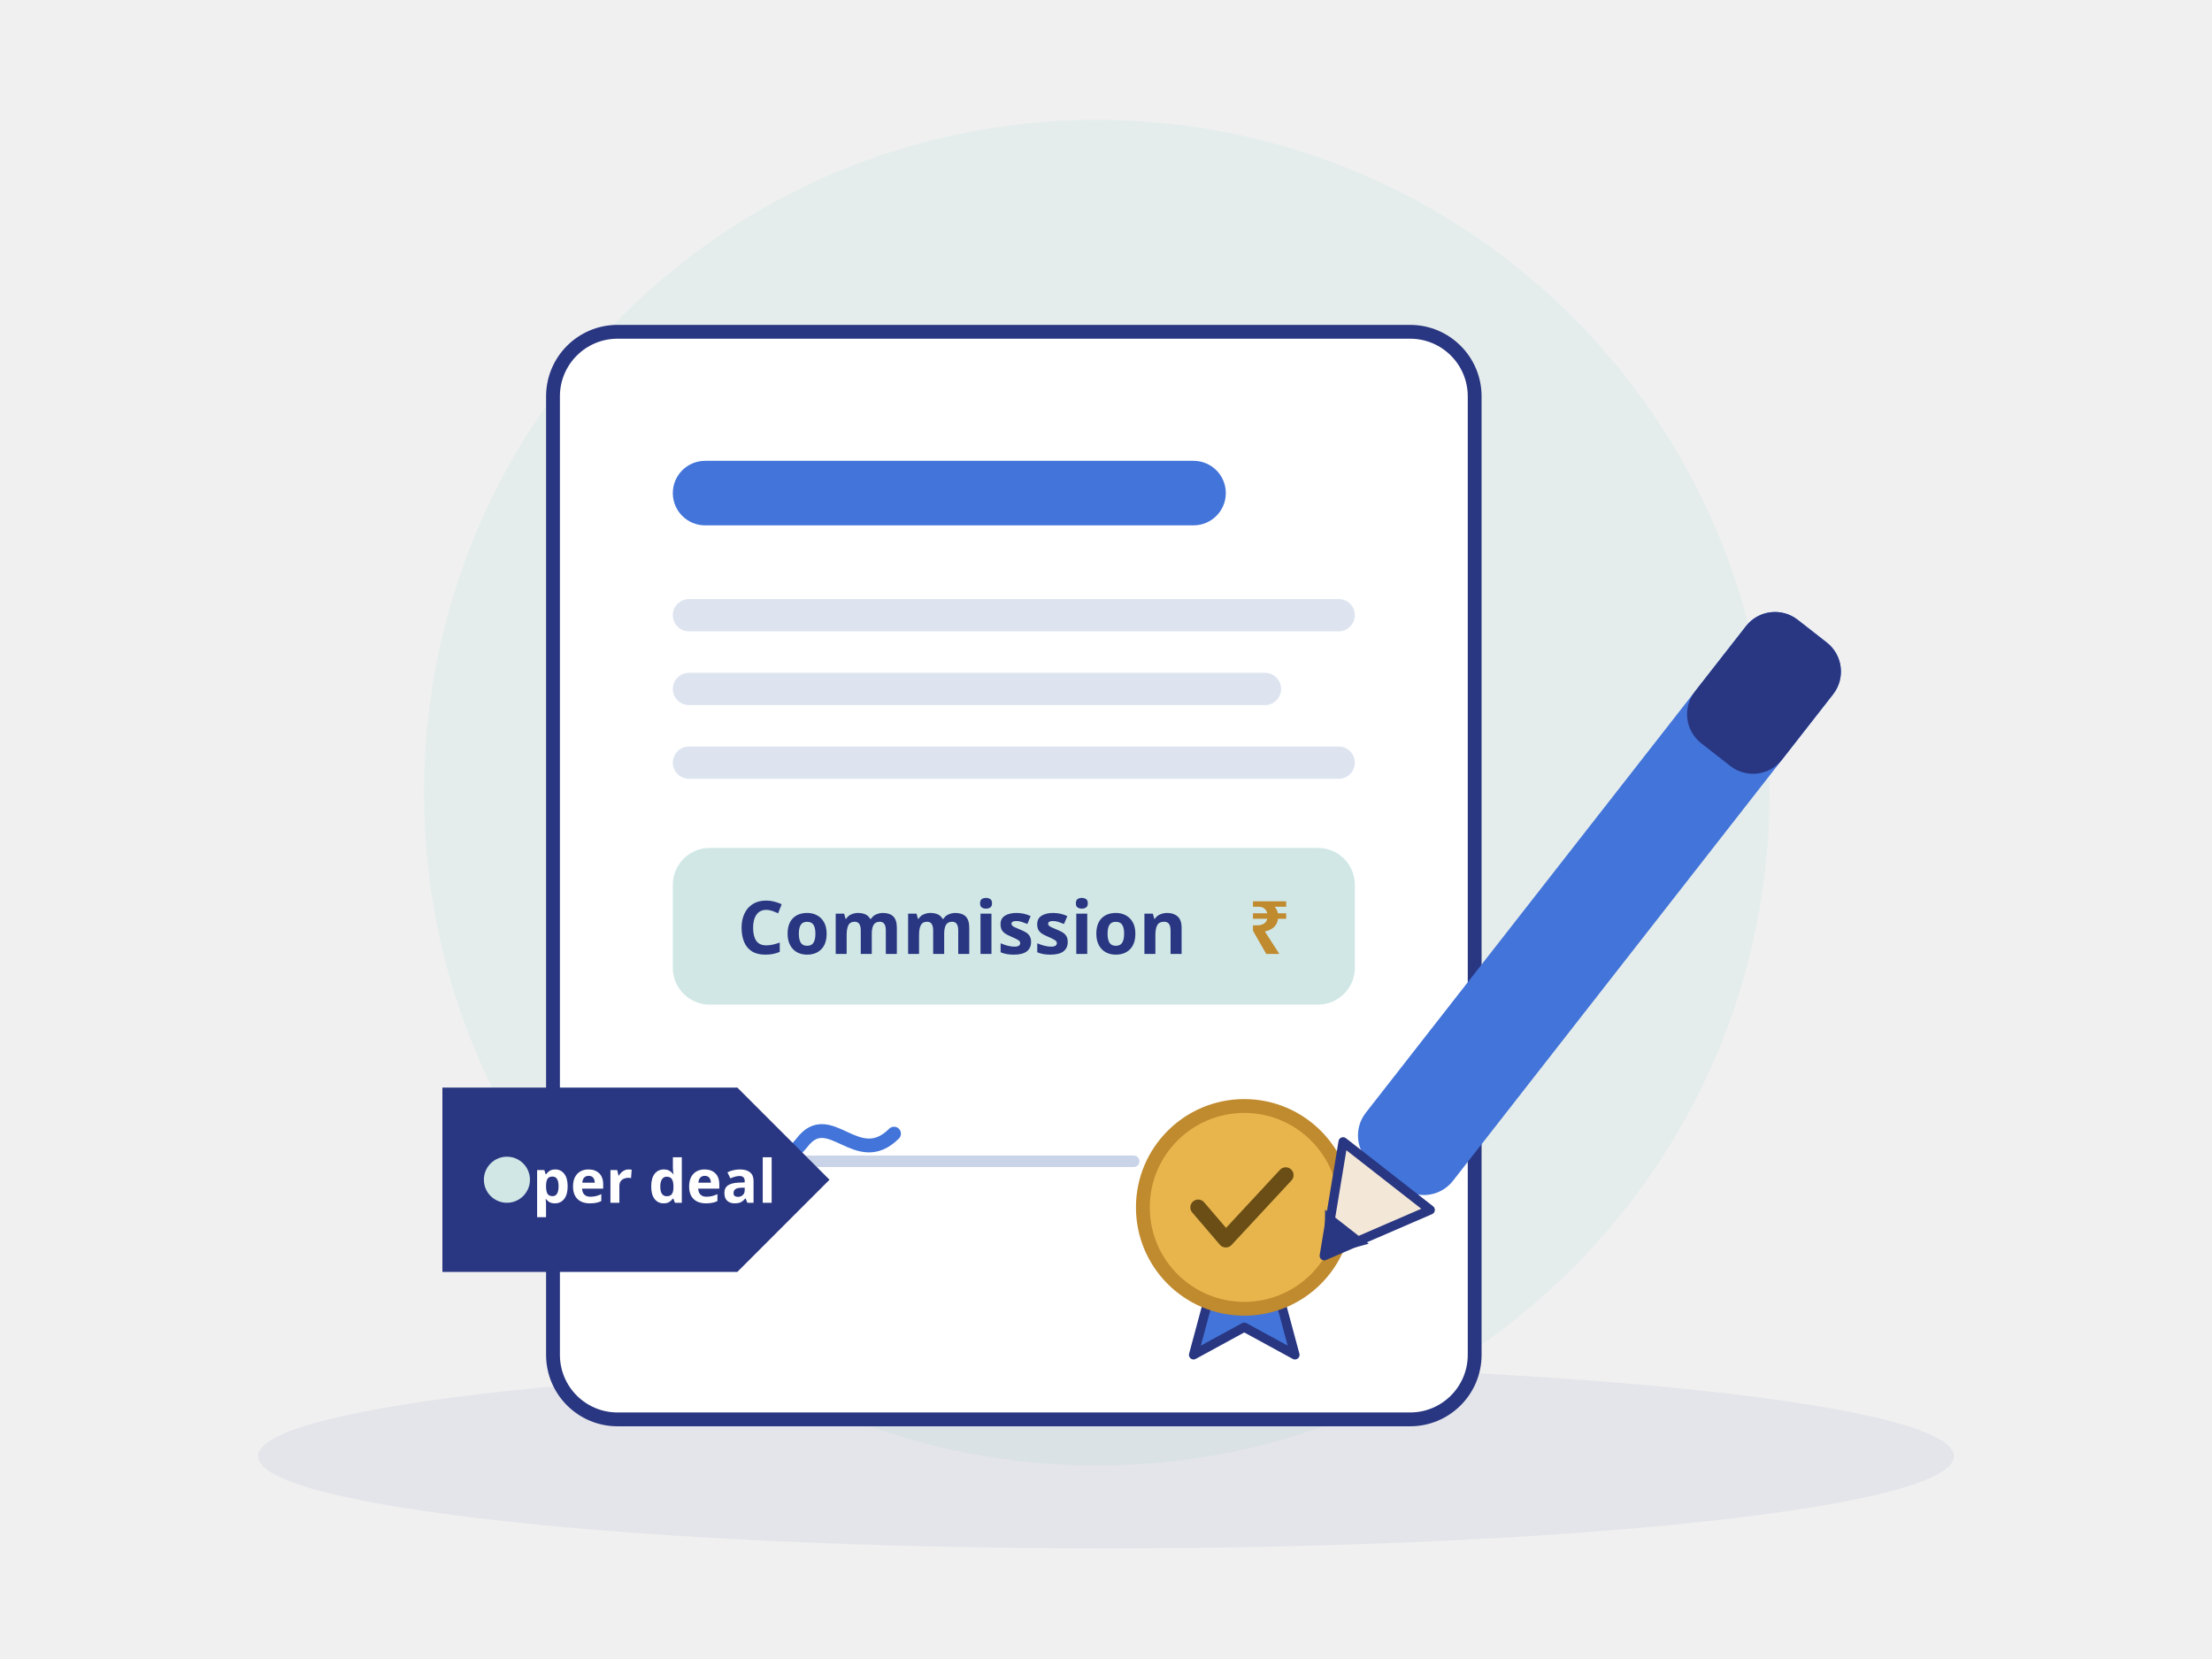
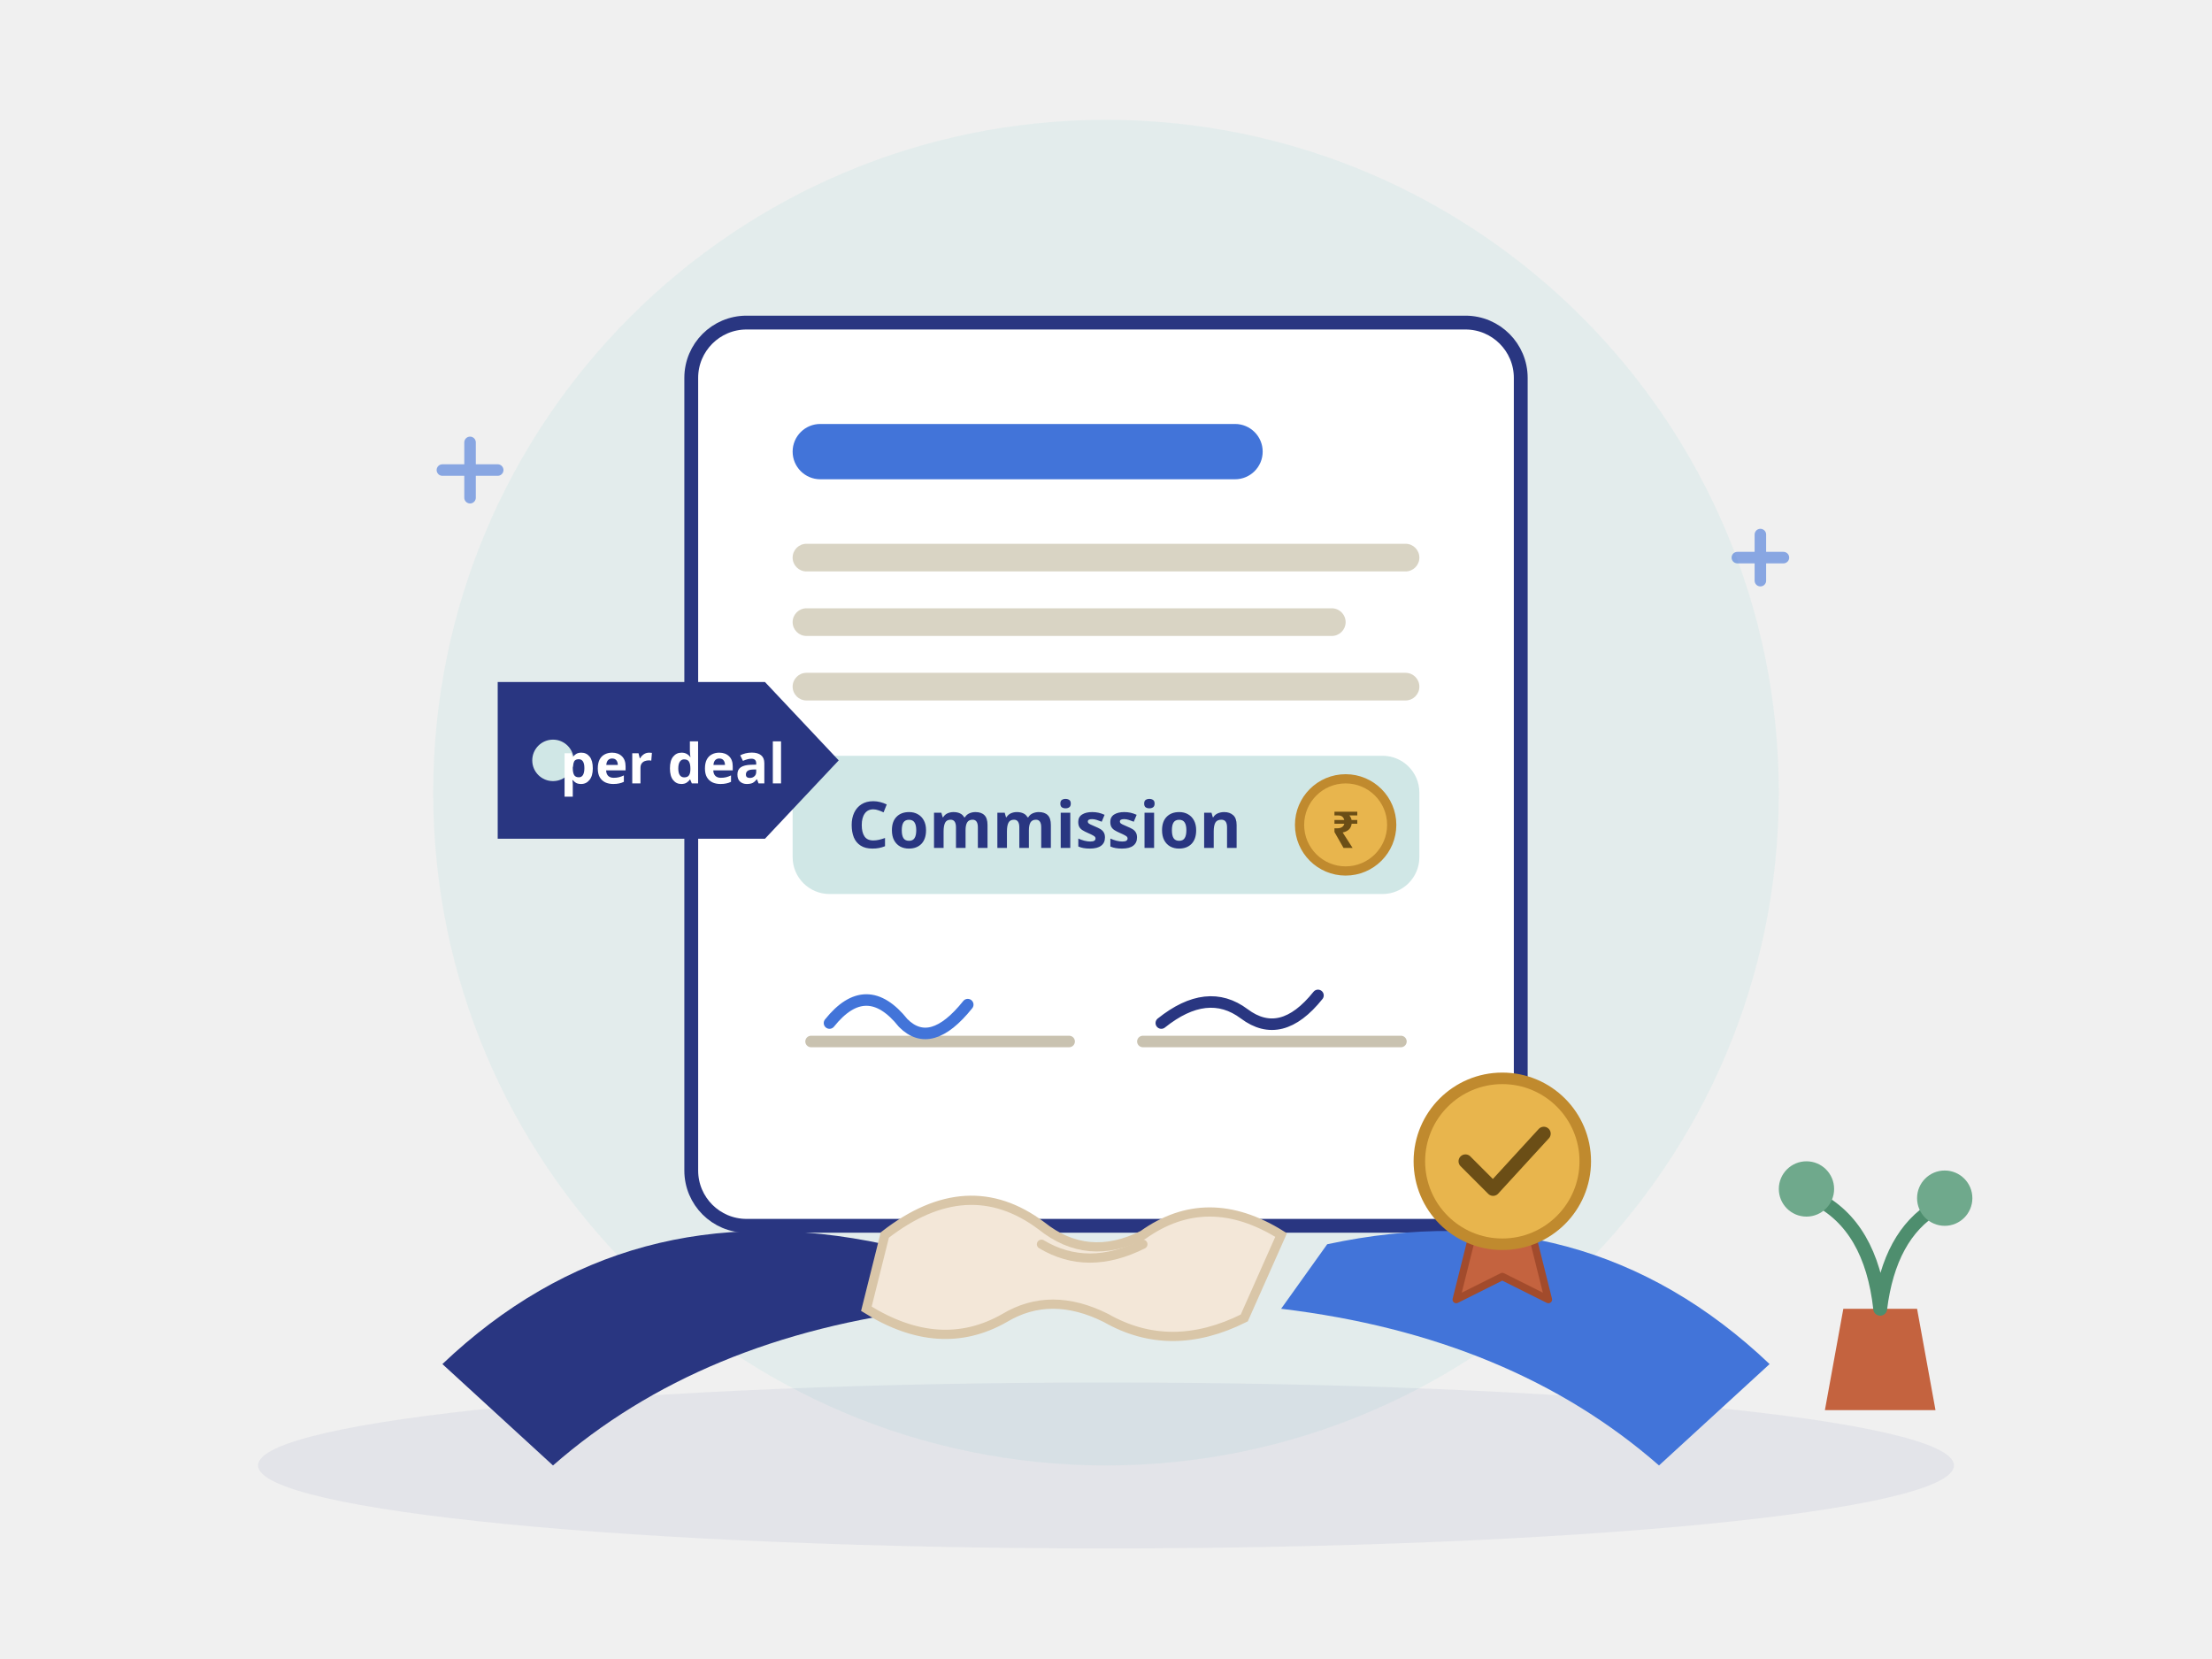
- <svg xmlns="http://www.w3.org/2000/svg" width="480" height="360" viewBox="0 0 480 360" fill="none" role="img">
-   <circle cx="238" cy="172" r="146" fill="#D0E7E6" opacity="0.35" />
-   <ellipse cx="240" cy="316" rx="184" ry="20" fill="#293681" opacity="0.06" />
-   <rect x="120" y="72" width="200" height="236" rx="14" fill="#FFFFFF" stroke="#293681" stroke-width="3" />
-   <rect x="146" y="100" width="120" height="14" rx="7" fill="#4274D9" />
-   <rect x="146" y="130" width="148" height="7" rx="3.5" fill="#DDE4F0" />
-   <rect x="146" y="146" width="132" height="7" rx="3.5" fill="#DDE4F0" />
-   <rect x="146" y="162" width="148" height="7" rx="3.5" fill="#DDE4F0" />
-   <rect x="146" y="184" width="148" height="34" rx="8" fill="#D0E7E6" />
-   <text x="160" y="207" font-family="system-ui, sans-serif" font-size="16" font-weight="700" fill="#293681">Commission</text>
-   <text x="280" y="207" font-family="system-ui, sans-serif" font-size="16" font-weight="700" fill="#C08A2E" text-anchor="end">₹</text>
-   <path d="M150 252 h96" stroke="#C9D4E8" stroke-width="2.5" stroke-linecap="round" />
-   <path d="M152 250 c8 -10 14 8 22 -2 c6 -8 12 6 20 -2" fill="none" stroke="#4274D9" stroke-width="3" stroke-linecap="round" />
-   <path d="M266 268 l-7 26 l11 -6 l11 6 l-7 -26 Z" fill="#4274D9" stroke="#293681" stroke-width="2" stroke-linejoin="round" />
-   <circle cx="270" cy="262" r="22" fill="#E8B54D" stroke="#C08A2E" stroke-width="3" />
-   <path d="M260 262 l6 7 l13 -14" fill="none" stroke="#6B4E16" stroke-width="3.4" stroke-linecap="round" stroke-linejoin="round" />
-   <g transform="rotate(38 344 200)">
-     <rect x="332" y="120" width="24" height="150" rx="8" fill="#4274D9" />
-     <rect x="332" y="120" width="24" height="34" rx="8" fill="#293681" />
-     <path d="M332 270 h24 l-12 22 Z" fill="#F3E7D8" stroke="#293681" stroke-width="2" stroke-linejoin="round" />
-     <path d="M338 284 h12 l-6 8 Z" fill="#293681" />
-   </g>
-   <g transform="translate(96,236)">
-     <path d="M0 0 h64 l20 20 l-20 20 h-64 Z" fill="#293681" />
-     <circle cx="14" cy="20" r="5" fill="#D0E7E6" />
-     <text x="46" y="25" font-family="system-ui, sans-serif" font-size="13" font-weight="700" fill="#FFFFFF" text-anchor="middle">per deal</text>
-   </g>
+ <svg xmlns="http://www.w3.org/2000/svg" width="480" height="360" fill="none" viewBox="0 0 480 360">
+   <circle cx="240" cy="172" r="146" fill="#d0e7e6" opacity=".4" />
+   <ellipse cx="240" cy="318" fill="#293681" opacity=".07" rx="184" ry="18" />
+   <rect width="180" height="196" x="150" y="70" fill="#fff" stroke="#293681" stroke-width="3" rx="12" />
+   <rect width="102" height="12" x="172" y="92" fill="#4274d9" rx="6" />
+   <rect width="136" height="6" x="172" y="118" fill="#d9d4c4" rx="3" />
+   <rect width="120" height="6" x="172" y="132" fill="#d9d4c4" rx="3" />
+   <rect width="136" height="6" x="172" y="146" fill="#d9d4c4" rx="3" />
+   <rect width="136" height="30" x="172" y="164" fill="#d0e7e6" rx="8" />
+   <text x="184" y="184" fill="#293681" font-family="system-ui, sans-serif" font-size="14" font-weight="700">Commission</text>
+   <circle cx="292" cy="179" r="10" fill="#e8b54d" stroke="#c08a2e" stroke-width="2" />
+   <text x="292" y="184" fill="#6b4e16" font-family="system-ui, sans-serif" font-size="11" font-weight="700" text-anchor="middle">₹</text>
+   <path stroke="#c9c2b0" stroke-linecap="round" stroke-width="2.5" d="M176 226h56m16 0h56" />
+   <path stroke="#4274d9" stroke-linecap="round" stroke-width="2.5" d="M180 222q8-10 16 0 6 6 14-4" />
+   <path stroke="#293681" stroke-linecap="round" stroke-width="2.5" d="M252 222q10-8 18-2t16-4" />
+   <path fill="#293681" d="M96 296q40-38 96-26l10 14q-50 6-82 34Z" />
+   <path fill="#4274d9" d="M384 296q-40-38-96-26l-10 14q50 6 82 34Z" />
+   <path fill="#f3e7d8" stroke="#d9c6a8" stroke-width="2" d="M192 268q18-14 34-2 10 8 22 2 14-10 30 0l-8 18q-16 8-30 0-12-6-22 0-14 8-30-2Z" />
+   <path stroke="#d9c6a8" stroke-linecap="round" stroke-width="2" d="M226 270q10 6 22 0" />
+   <path fill="#c4633f" stroke="#a24b2c" stroke-linejoin="round" stroke-width="1.6" d="m322 258-6 24 10-5 10 5-6-24Z" />
+   <circle cx="326" cy="252" r="18" fill="#e8b54d" stroke="#c08a2e" stroke-width="2.5" />
+   <path stroke="#6b4e16" stroke-linecap="round" stroke-linejoin="round" stroke-width="3" d="m318 252 6 6 11-12" />
+   <path fill="#293681" d="M108 148h58l16 17-16 17h-58Z" />
+   <circle cx="120" cy="165" r="4.5" fill="#d0e7e6" />
+   <text x="146" y="170" fill="#fff" font-family="system-ui, sans-serif" font-size="12" font-weight="700" text-anchor="middle">per deal</text>
+   <path fill="#c4633f" d="M396 306h24l-4-22h-16Z" />
+   <path stroke="#4e8e6e" stroke-linecap="round" stroke-width="3" d="M408 284q-2-18-14-24m14 24q2-16 12-22" />
+   <circle cx="392" cy="258" r="6" fill="#6fa98c" />
+   <circle cx="422" cy="260" r="6" fill="#6fa98c" />
+   <path stroke="#4274d9" stroke-linecap="round" stroke-width="2.5" d="M102 96v12m-6-6h12m274 14v10m-5-5h10" opacity=".6" />
</svg>
